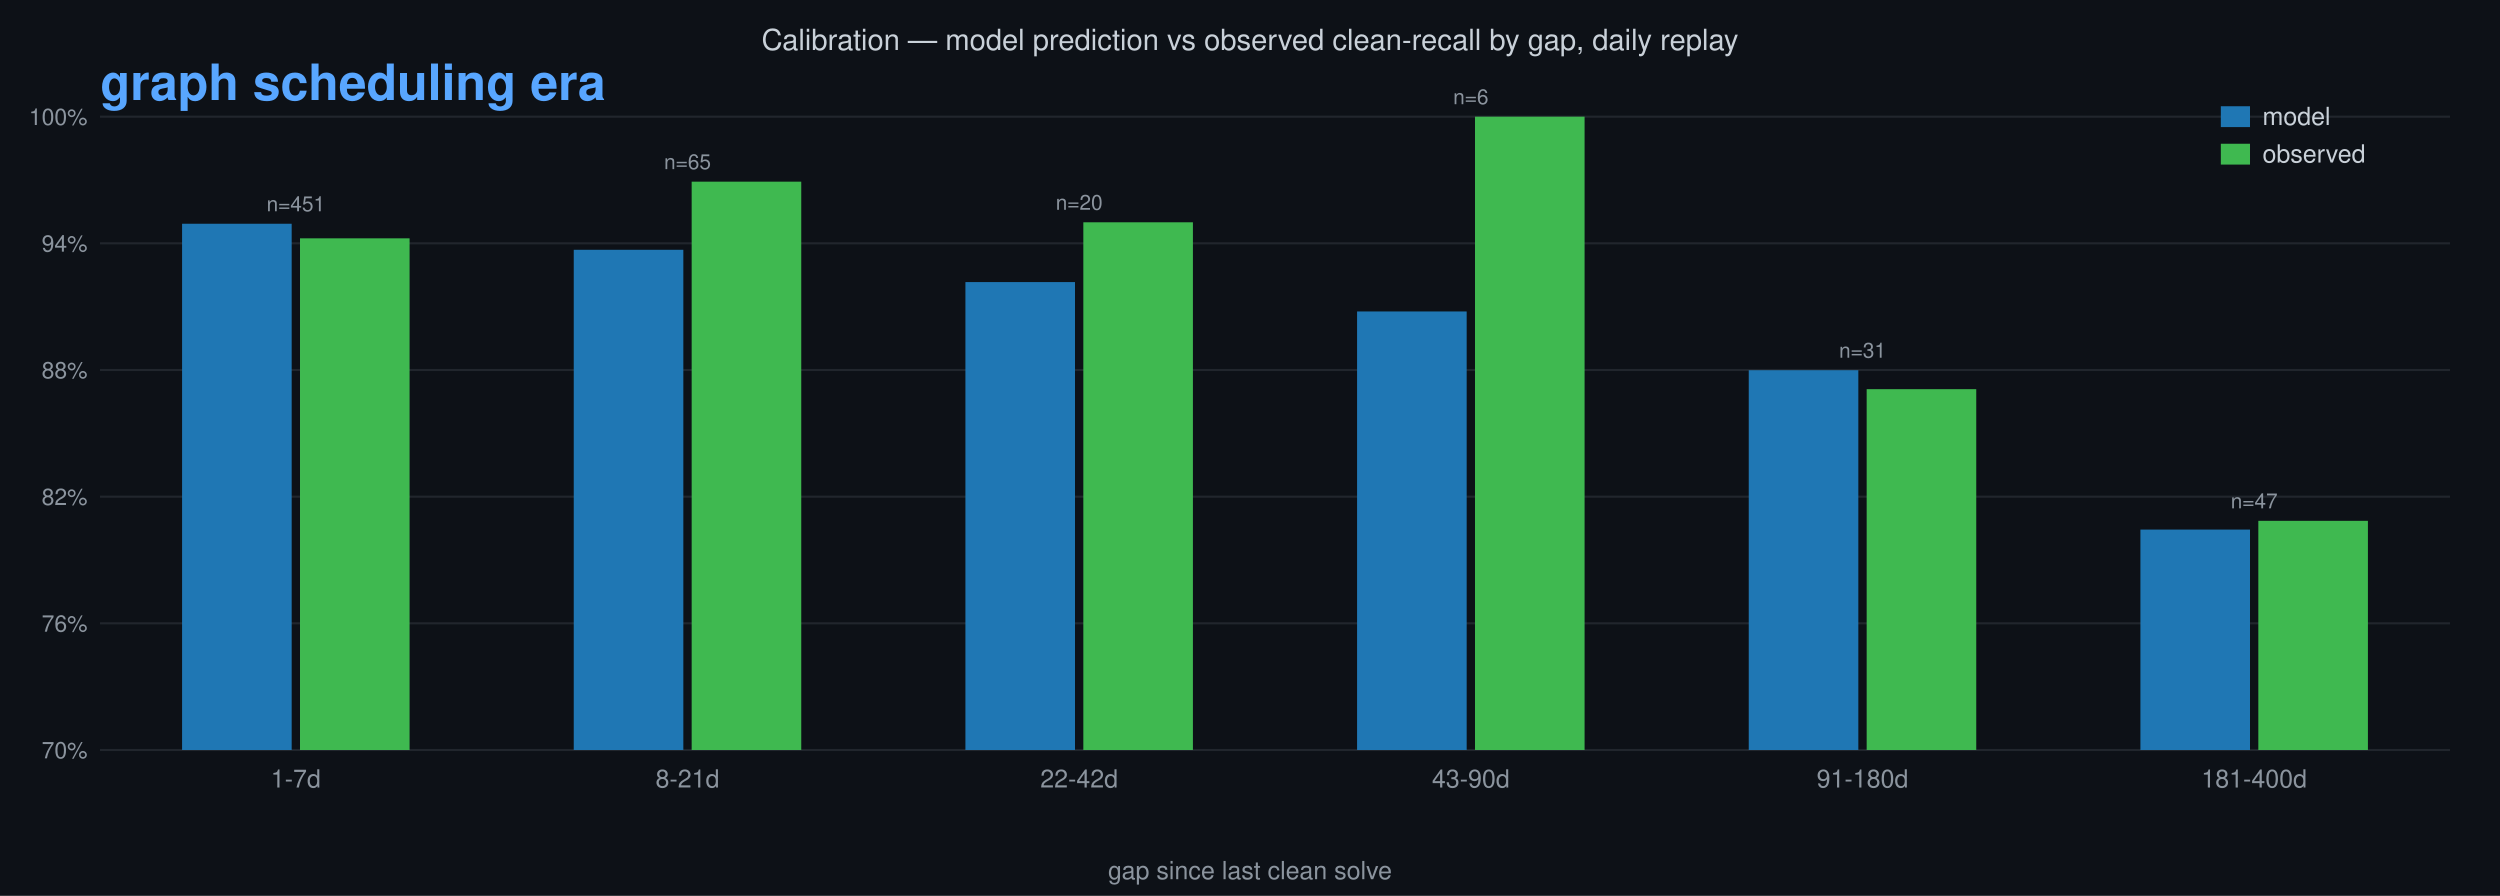
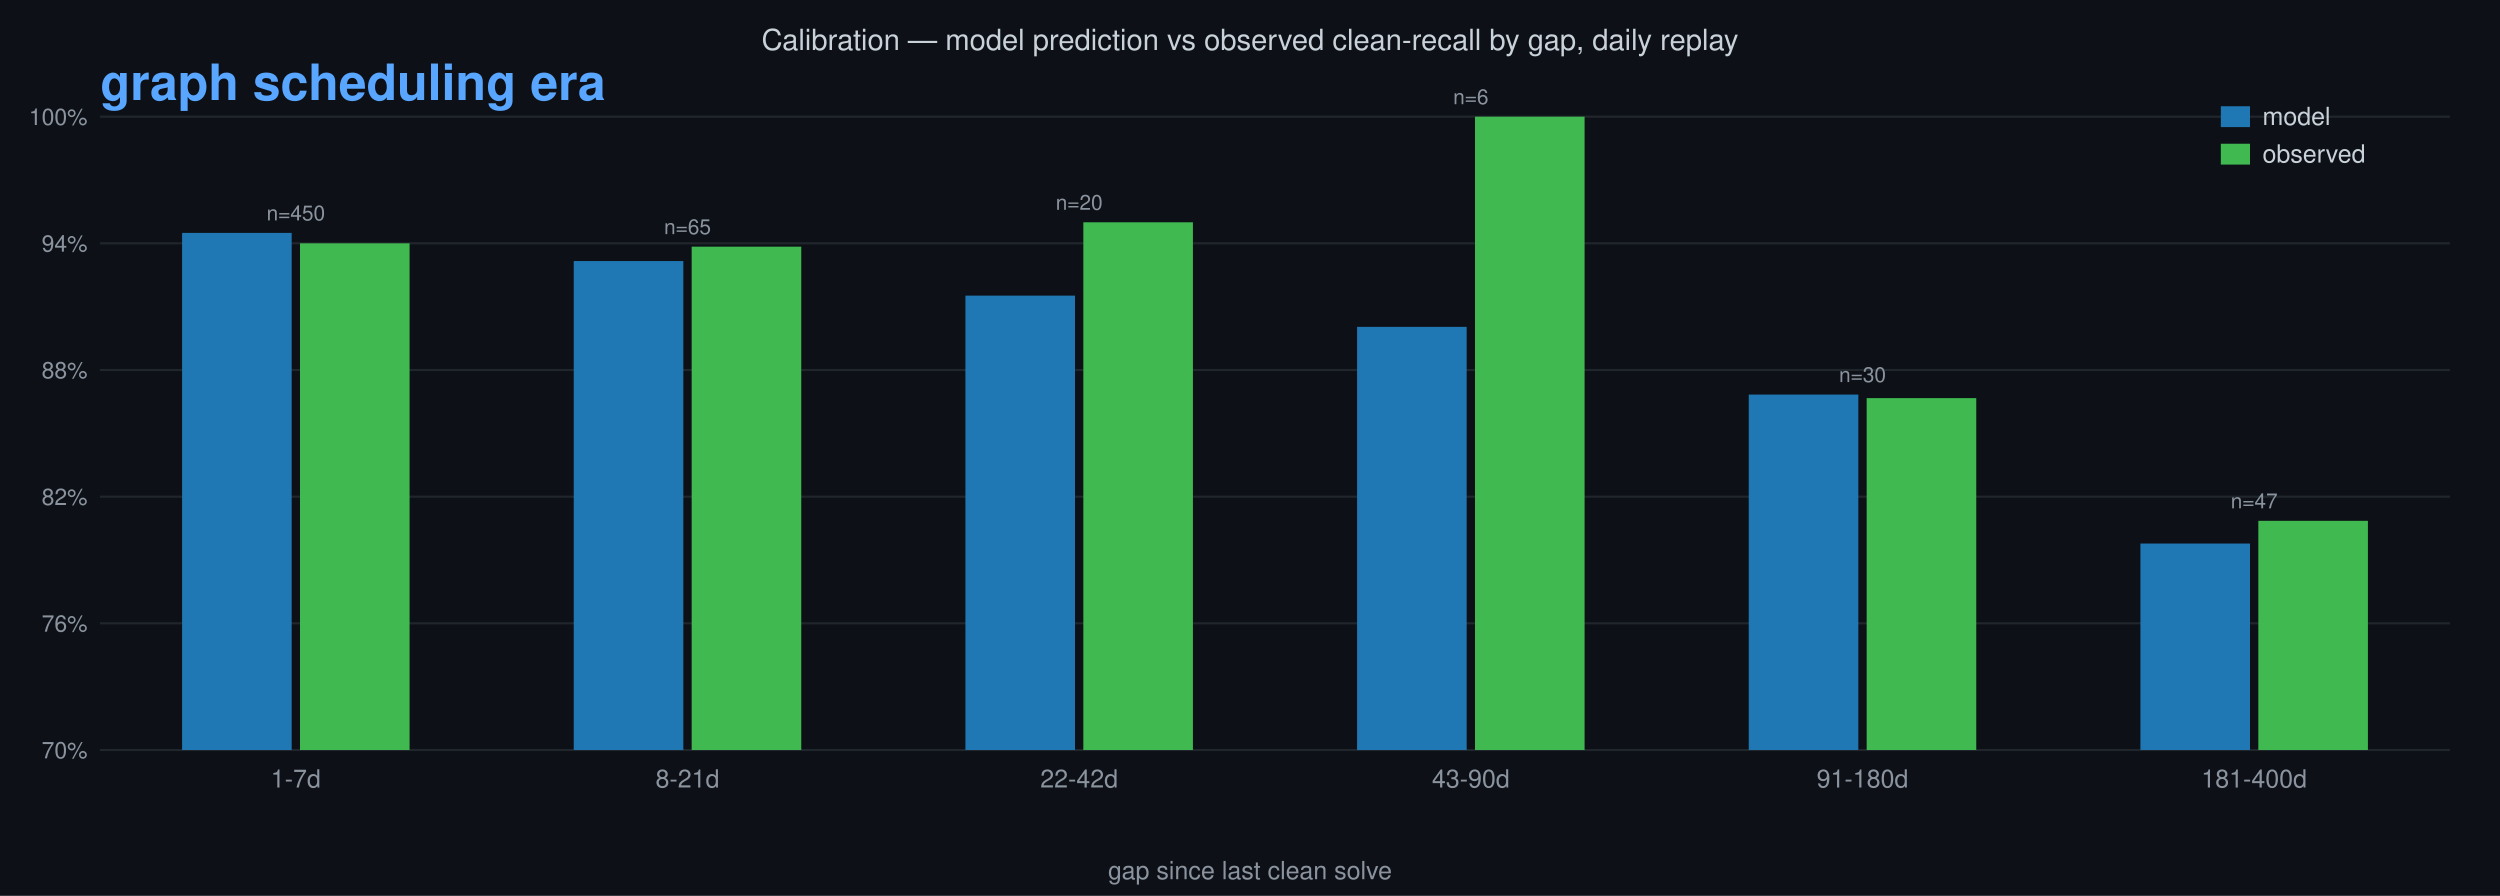
<svg xmlns="http://www.w3.org/2000/svg" viewBox="0 0 1200 430" font-family="Helvetica,sans-serif">
  <rect width="1200" height="430" fill="#0d1117" />
  <text x="600" y="24" text-anchor="middle" font-size="14" fill="#c9d1d9">Calibration — model prediction vs observed clean-recall by gap, daily replay</text>
-   <text x="48" y="48" text-anchor="start" font-size="24" font-weight="bold" fill="#8b949e" opacity="0">pre graph scheduling era<animate attributeName="opacity" calcMode="discrete" values="1;0" keyTimes="0;0.796" dur="10.0s" repeatCount="indefinite" />
+   <text x="48" y="48" text-anchor="start" font-size="24" font-weight="bold" fill="#8b949e" opacity="0">pre graph scheduling era<animate attributeName="opacity" calcMode="discrete" values="1;0" keyTimes="0;0.791" dur="10.0s" repeatCount="indefinite" />
  </text>
-   <text x="48" y="48" text-anchor="start" font-size="24" font-weight="bold" fill="#58a6ff" opacity="1">graph scheduling era<animate attributeName="opacity" calcMode="discrete" values="0;1" keyTimes="0;0.796" dur="10.0s" repeatCount="indefinite" />
+   <text x="48" y="48" text-anchor="start" font-size="24" font-weight="bold" fill="#58a6ff" opacity="1">graph scheduling era<animate attributeName="opacity" calcMode="discrete" values="0;1" keyTimes="0;0.791" dur="10.0s" repeatCount="indefinite" />
  </text>
  <line x1="48" y1="360.0" x2="1176" y2="360.0" stroke="#21262d" stroke-width="1" />
  <text x="42" y="364.0" text-anchor="end" font-size="11" fill="#8b949e">70%</text>
  <line x1="48" y1="299.2" x2="1176" y2="299.2" stroke="#21262d" stroke-width="1" />
  <text x="42" y="303.2" text-anchor="end" font-size="11" fill="#8b949e">76%</text>
  <line x1="48" y1="238.4" x2="1176" y2="238.4" stroke="#21262d" stroke-width="1" />
  <text x="42" y="242.4" text-anchor="end" font-size="11" fill="#8b949e">82%</text>
  <line x1="48" y1="177.6" x2="1176" y2="177.6" stroke="#21262d" stroke-width="1" />
  <text x="42" y="181.6" text-anchor="end" font-size="11" fill="#8b949e">88%</text>
  <line x1="48" y1="116.8" x2="1176" y2="116.8" stroke="#21262d" stroke-width="1" />
  <text x="42" y="120.8" text-anchor="end" font-size="11" fill="#8b949e">94%</text>
  <line x1="48" y1="56.0" x2="1176" y2="56.0" stroke="#21262d" stroke-width="1" />
  <text x="42" y="60.0" text-anchor="end" font-size="11" fill="#8b949e">100%</text>
-   <rect x="87.4" y="107.4" width="52.6" height="252.6" fill="#1f77b4">
-     <animate attributeName="y" calcMode="discrete" values="360.0;106.4;107.2;106.8;107.1;107.3;107.4;107.6;108.3;108.1;108.2;108.3;108.2;108.1;108.0;107.9;107.8;107.7;107.6;107.7;107.6;107.5;107.4;107.3;107.4" keyTimes="0;0.005;0.009;0.023;0.035;0.039;0.048;0.049;0.065;0.072;0.076;0.085;0.121;0.139;0.158;0.19;0.203;0.282;0.445;0.455;0.47;0.528;0.591;0.721;0.917" dur="10.0s" repeatCount="indefinite" />
-     <animate attributeName="height" calcMode="discrete" values="0.0;253.6;252.8;253.2;252.9;252.7;252.6;252.4;251.7;251.9;251.8;251.7;251.8;251.9;252.0;252.1;252.2;252.3;252.4;252.3;252.4;252.5;252.6;252.7;252.6" keyTimes="0;0.005;0.009;0.023;0.035;0.039;0.048;0.049;0.065;0.072;0.076;0.085;0.121;0.139;0.158;0.19;0.203;0.282;0.445;0.455;0.47;0.528;0.591;0.721;0.917" dur="10.0s" repeatCount="indefinite" />
+   <rect x="87.4" y="111.8" width="52.6" height="248.2" fill="#1f77b4">
+     <animate attributeName="y" calcMode="discrete" values="360.0;110.4;111.2;110.8;111.1;111.4;111.5;111.6;112.3;112.1;112.2;112.4;112.3;112.4;112.3;112.2;112.1;112.2;112.1;112.0;112.1;112.0;111.9;112.0;111.9;111.8;111.7;111.8;111.7;111.8" keyTimes="0;0.005;0.009;0.023;0.035;0.039;0.048;0.049;0.065;0.072;0.076;0.085;0.088;0.12;0.151;0.181;0.255;0.275;0.291;0.404;0.412;0.432;0.513;0.522;0.536;0.596;0.717;0.742;0.774;0.915" dur="10.0s" repeatCount="indefinite" />
+     <animate attributeName="height" calcMode="discrete" values="0.0;249.6;248.8;249.2;248.9;248.6;248.5;248.4;247.7;247.9;247.8;247.6;247.7;247.6;247.7;247.8;247.9;247.8;247.9;248.0;247.9;248.0;248.1;248.0;248.1;248.2;248.3;248.2;248.3;248.2" keyTimes="0;0.005;0.009;0.023;0.035;0.039;0.048;0.049;0.065;0.072;0.076;0.085;0.088;0.12;0.151;0.181;0.255;0.275;0.291;0.404;0.412;0.432;0.513;0.522;0.536;0.596;0.717;0.742;0.774;0.915" dur="10.0s" repeatCount="indefinite" />
  </rect>
-   <rect x="144.0" y="114.4" width="52.6" height="245.6" fill="#3fb950">
-     <animate attributeName="y" calcMode="discrete" values="360.0;56.0;69.9;80.1;77.1;76.1;75.1;73.8;72.1;71.0;70.2;69.9;83.2;82.2;81.2;86.0;84.5;83.5;83.0;82.3;81.5;80.0;79.2;87.0;85.7;84.1;83.2;82.7;81.8;81.4;80.5;83.0;82.7;82.2;81.7;84.0;83.6;83.0;82.1;81.9;81.3;83.5;83.0;82.5;82.3;82.2;82.1;82.0;81.9;81.7;81.6;81.5;81.3;81.1;85.8;85.6;85.4;85.2;89.7;91.8;98.2;104.4;106.2;110.4;114.4" keyTimes="0;0.005;0.121;0.139;0.158;0.182;0.19;0.203;0.22;0.268;0.282;0.298;0.312;0.322;0.327;0.346;0.362;0.378;0.385;0.395;0.405;0.415;0.425;0.433;0.445;0.455;0.47;0.484;0.493;0.504;0.515;0.528;0.542;0.549;0.559;0.572;0.591;0.599;0.616;0.626;0.635;0.641;0.654;0.661;0.669;0.72;0.721;0.723;0.747;0.779;0.813;0.818;0.831;0.838;0.845;0.853;0.862;0.866;0.881;0.888;0.894;0.901;0.907;0.911;0.917" dur="10.0s" repeatCount="indefinite" />
-     <animate attributeName="height" calcMode="discrete" values="0.0;304.0;290.1;279.9;282.9;283.9;284.9;286.2;287.9;289.0;289.8;290.1;276.8;277.8;278.8;274.0;275.5;276.5;277.0;277.7;278.5;280.0;280.8;273.0;274.3;275.9;276.8;277.3;278.2;278.6;279.5;277.0;277.3;277.8;278.3;276.0;276.4;277.0;277.9;278.1;278.7;276.5;277.0;277.5;277.7;277.8;277.9;278.0;278.1;278.3;278.4;278.5;278.7;278.9;274.2;274.4;274.6;274.8;270.3;268.2;261.8;255.6;253.8;249.6;245.6" keyTimes="0;0.005;0.121;0.139;0.158;0.182;0.19;0.203;0.22;0.268;0.282;0.298;0.312;0.322;0.327;0.346;0.362;0.378;0.385;0.395;0.405;0.415;0.425;0.433;0.445;0.455;0.47;0.484;0.493;0.504;0.515;0.528;0.542;0.549;0.559;0.572;0.591;0.599;0.616;0.626;0.635;0.641;0.654;0.661;0.669;0.72;0.721;0.723;0.747;0.779;0.813;0.818;0.831;0.838;0.845;0.853;0.862;0.866;0.881;0.888;0.894;0.901;0.907;0.911;0.917" dur="10.0s" repeatCount="indefinite" />
+   <rect x="144.0" y="116.8" width="52.6" height="243.2" fill="#3fb950">
+     <animate attributeName="y" calcMode="discrete" values="360.0;56.0;69.7;67.8;67.0;66.4;66.0;65.0;64.1;63.7;63.2;76.4;75.9;81.3;80.0;78.8;78.1;77.6;77.0;76.0;75.2;83.4;82.2;81.1;80.4;79.5;78.7;78.4;77.9;80.5;80.1;79.7;79.3;82.1;81.3;80.7;79.9;79.7;79.2;81.5;80.9;80.5;80.3;80.1;80.0;79.9;79.7;79.6;79.5;79.4;79.3;79.2;84.1;83.7;83.5;83.3;87.8;90.0;96.5;102.9;104.6;104.5;112.9;116.8" keyTimes="0;0.005;0.12;0.151;0.166;0.181;0.198;0.212;0.255;0.275;0.291;0.318;0.327;0.341;0.358;0.37;0.384;0.394;0.404;0.412;0.422;0.432;0.443;0.454;0.465;0.477;0.49;0.501;0.513;0.522;0.536;0.545;0.555;0.567;0.577;0.596;0.612;0.622;0.631;0.637;0.648;0.657;0.665;0.713;0.718;0.737;0.774;0.801;0.806;0.814;0.822;0.83;0.837;0.847;0.855;0.861;0.87;0.879;0.886;0.894;0.9;0.903;0.906;0.915" dur="10.0s" repeatCount="indefinite" />
+     <animate attributeName="height" calcMode="discrete" values="0.0;304.0;290.3;292.2;293.0;293.6;294.0;295.0;295.9;296.3;296.8;283.6;284.1;278.7;280.0;281.2;281.9;282.4;283.0;284.0;284.8;276.6;277.8;278.9;279.6;280.5;281.3;281.6;282.1;279.5;279.9;280.3;280.7;277.9;278.7;279.3;280.1;280.3;280.8;278.5;279.1;279.5;279.7;279.9;280.0;280.1;280.3;280.4;280.5;280.6;280.7;280.8;275.9;276.3;276.5;276.7;272.2;270.0;263.5;257.1;255.4;255.5;247.1;243.2" keyTimes="0;0.005;0.12;0.151;0.166;0.181;0.198;0.212;0.255;0.275;0.291;0.318;0.327;0.341;0.358;0.37;0.384;0.394;0.404;0.412;0.422;0.432;0.443;0.454;0.465;0.477;0.49;0.501;0.513;0.522;0.536;0.545;0.555;0.567;0.577;0.596;0.612;0.622;0.631;0.637;0.648;0.657;0.665;0.713;0.718;0.737;0.774;0.801;0.806;0.814;0.822;0.83;0.837;0.847;0.855;0.861;0.87;0.879;0.886;0.894;0.9;0.903;0.906;0.915" dur="10.0s" repeatCount="indefinite" />
  </rect>
  <text x="142.0" y="378" text-anchor="middle" font-size="12" fill="#8b949e">1-7d</text>
-   <text x="142.0" y="101.4" text-anchor="middle" font-size="10" fill="#8b949e" opacity="1">n=451<animate attributeName="opacity" calcMode="discrete" values="0;1" keyTimes="0;0.917" dur="10.0s" repeatCount="indefinite" />
+   <text x="142.0" y="105.8" text-anchor="middle" font-size="10" fill="#8b949e" opacity="1">n=450<animate attributeName="opacity" calcMode="discrete" values="0;1" keyTimes="0;0.915" dur="10.0s" repeatCount="indefinite" />
  </text>
-   <rect x="275.4" y="119.9" width="52.6" height="240.1" fill="#1f77b4">
-     <animate attributeName="y" calcMode="discrete" values="360.0;116.9;119.0;118.0;119.3;120.0;121.6;121.1;121.5;122.7;123.3;124.2;122.8;123.1;123.4;122.9;122.4;121.8;121.6;121.4;121.7;122.0;121.8;121.7;121.8;121.7;121.6;121.4;120.9;120.7;120.6;120.2;120.0;119.8;119.9" keyTimes="0;0.059;0.072;0.076;0.089;0.109;0.121;0.139;0.182;0.19;0.203;0.268;0.282;0.312;0.327;0.346;0.362;0.385;0.395;0.405;0.425;0.433;0.445;0.455;0.47;0.528;0.549;0.559;0.599;0.641;0.661;0.674;0.866;0.911;0.917" dur="10.0s" repeatCount="indefinite" />
-     <animate attributeName="height" calcMode="discrete" values="0.0;243.1;241.0;242.0;240.7;240.0;238.4;238.9;238.5;237.3;236.7;235.8;237.2;236.9;236.6;237.1;237.6;238.2;238.4;238.6;238.3;238.0;238.2;238.3;238.2;238.3;238.4;238.6;239.1;239.3;239.4;239.8;240.0;240.2;240.1" keyTimes="0;0.059;0.072;0.076;0.089;0.109;0.121;0.139;0.182;0.19;0.203;0.268;0.282;0.312;0.327;0.346;0.362;0.385;0.395;0.405;0.425;0.433;0.445;0.455;0.47;0.528;0.549;0.559;0.599;0.641;0.661;0.674;0.866;0.911;0.917" dur="10.0s" repeatCount="indefinite" />
+   <rect x="275.4" y="125.3" width="52.6" height="234.7" fill="#1f77b4">
+     <animate attributeName="y" calcMode="discrete" values="360.0;120.8;122.9;121.9;123.1;123.9;125.1;124.8;126.4;127.1;127.8;128.0;127.6;128.0;128.7;128.3;127.9;127.8;127.5;127.3;126.8;127.4;127.6;127.3;127.2;127.0;126.9;126.4;126.2;126.1;125.7;125.4;125.3" keyTimes="0;0.059;0.072;0.076;0.088;0.109;0.12;0.151;0.181;0.212;0.255;0.275;0.291;0.327;0.341;0.358;0.37;0.384;0.394;0.404;0.412;0.422;0.432;0.443;0.454;0.522;0.545;0.596;0.637;0.657;0.67;0.87;0.886" dur="10.0s" repeatCount="indefinite" />
+     <animate attributeName="height" calcMode="discrete" values="0.0;239.2;237.1;238.1;236.9;236.1;234.9;235.2;233.6;232.9;232.2;232.0;232.4;232.0;231.3;231.7;232.1;232.2;232.5;232.7;233.2;232.6;232.4;232.7;232.8;233.0;233.1;233.6;233.8;233.9;234.3;234.6;234.7" keyTimes="0;0.059;0.072;0.076;0.088;0.109;0.12;0.151;0.181;0.212;0.255;0.275;0.291;0.327;0.341;0.358;0.37;0.384;0.394;0.404;0.412;0.422;0.432;0.443;0.454;0.522;0.545;0.596;0.637;0.657;0.67;0.87;0.886" dur="10.0s" repeatCount="indefinite" />
  </rect>
-   <rect x="332.0" y="87.2" width="52.6" height="272.8" fill="#3fb950">
-     <animate attributeName="y" calcMode="discrete" values="360.0;56.0;102.1;98.2;92.2;89.8;88.7;87.7;85.0;81.3;80.7;79.6;100.1;98.2;97.4;96.5;95.7;95.0;92.2;90.9;90.4;89.2;88.7;87.7;87.2" keyTimes="0;0.059;0.327;0.346;0.362;0.385;0.395;0.405;0.415;0.425;0.433;0.445;0.455;0.47;0.484;0.528;0.549;0.559;0.599;0.641;0.661;0.674;0.866;0.911;0.917" dur="10.0s" repeatCount="indefinite" />
-     <animate attributeName="height" calcMode="discrete" values="0.0;304.0;257.9;261.8;267.8;270.2;271.3;272.3;275.0;278.7;279.3;280.4;259.9;261.8;262.6;263.5;264.3;265.0;267.8;269.1;269.6;270.8;271.3;272.3;272.8" keyTimes="0;0.059;0.327;0.346;0.362;0.385;0.395;0.405;0.415;0.425;0.433;0.445;0.455;0.47;0.484;0.528;0.549;0.559;0.599;0.641;0.661;0.674;0.866;0.911;0.917" dur="10.0s" repeatCount="indefinite" />
+   <rect x="332.0" y="118.4" width="52.6" height="241.6" fill="#3fb950">
+     <animate attributeName="y" calcMode="discrete" values="360.0;56.0;106.7;100.1;95.0;93.5;92.2;90.9;89.8;87.7;82.7;82.0;80.7;103.1;122.1;120.7;119.3;118.0;113.4;111.3;110.3;108.4;107.5;106.7;104.3;118.4" keyTimes="0;0.059;0.327;0.341;0.358;0.37;0.384;0.394;0.404;0.412;0.422;0.432;0.443;0.454;0.465;0.477;0.522;0.545;0.596;0.637;0.657;0.67;0.87;0.886;0.906;0.915" dur="10.0s" repeatCount="indefinite" />
+     <animate attributeName="height" calcMode="discrete" values="0.0;304.0;253.3;259.9;265.0;266.5;267.8;269.1;270.2;272.3;277.3;278.0;279.3;256.9;237.9;239.3;240.7;242.0;246.6;248.7;249.7;251.6;252.5;253.3;255.7;241.6" keyTimes="0;0.059;0.327;0.341;0.358;0.37;0.384;0.394;0.404;0.412;0.422;0.432;0.443;0.454;0.465;0.477;0.522;0.545;0.596;0.637;0.657;0.67;0.87;0.886;0.906;0.915" dur="10.0s" repeatCount="indefinite" />
  </rect>
  <text x="330.0" y="378" text-anchor="middle" font-size="12" fill="#8b949e">8-21d</text>
-   <text x="330.0" y="81.2" text-anchor="middle" font-size="10" fill="#8b949e" opacity="1">n=65<animate attributeName="opacity" calcMode="discrete" values="0;1" keyTimes="0;0.917" dur="10.0s" repeatCount="indefinite" />
+   <text x="330.0" y="112.4" text-anchor="middle" font-size="10" fill="#8b949e" opacity="1">n=65<animate attributeName="opacity" calcMode="discrete" values="0;1" keyTimes="0;0.915" dur="10.0s" repeatCount="indefinite" />
  </text>
-   <rect x="463.4" y="135.4" width="52.6" height="224.6" fill="#1f77b4">
-     <animate attributeName="y" calcMode="discrete" values="360.0;140.8;137.9;140.0;143.8;145.1;141.5;139.4;136.0;131.8;131.6;134.3;135.4" keyTimes="0;0.346;0.385;0.515;0.572;0.591;0.677;0.738;0.742;0.796;0.811;0.845;0.853" dur="10.0s" repeatCount="indefinite" />
-     <animate attributeName="height" calcMode="discrete" values="0.0;219.2;222.1;220.0;216.2;214.9;218.5;220.6;224.0;228.2;228.4;225.7;224.6" keyTimes="0;0.346;0.385;0.515;0.572;0.591;0.677;0.738;0.742;0.796;0.811;0.845;0.853" dur="10.0s" repeatCount="indefinite" />
+   <rect x="463.4" y="141.9" width="52.6" height="218.1" fill="#1f77b4">
+     <animate attributeName="y" calcMode="discrete" values="360.0;144.1;141.4;143.0;148.5;148.7;145.4;143.7;140.7;137.2;137.6;141.9" keyTimes="0;0.341;0.384;0.513;0.567;0.577;0.673;0.733;0.737;0.791;0.806;0.847" dur="10.0s" repeatCount="indefinite" />
+     <animate attributeName="height" calcMode="discrete" values="0.0;215.9;218.6;217.0;211.5;211.3;214.6;216.3;219.3;222.8;222.4;218.1" keyTimes="0;0.341;0.384;0.513;0.567;0.577;0.673;0.733;0.737;0.791;0.806;0.847" dur="10.0s" repeatCount="indefinite" />
  </rect>
  <rect x="520.0" y="106.7" width="52.6" height="253.3" fill="#3fb950">
-     <animate attributeName="y" calcMode="discrete" values="360.0;56.0;224.9;200.8;182.7;168.6;140.4;119.3;115.6;112.3;106.7" keyTimes="0;0.346;0.572;0.591;0.677;0.738;0.742;0.796;0.811;0.845;0.853" dur="10.0s" repeatCount="indefinite" />
-     <animate attributeName="height" calcMode="discrete" values="0.0;304.0;135.1;159.2;177.3;191.4;219.6;240.7;244.4;247.7;253.3" keyTimes="0;0.346;0.572;0.591;0.677;0.738;0.742;0.796;0.811;0.845;0.853" dur="10.0s" repeatCount="indefinite" />
+     <animate attributeName="y" calcMode="discrete" values="360.0;56.0;258.7;200.8;182.7;168.6;140.4;119.3;115.6;106.7" keyTimes="0;0.341;0.567;0.577;0.673;0.733;0.737;0.791;0.806;0.847" dur="10.0s" repeatCount="indefinite" />
+     <animate attributeName="height" calcMode="discrete" values="0.0;304.0;101.3;159.2;177.3;191.4;219.6;240.7;244.4;253.3" keyTimes="0;0.341;0.567;0.577;0.673;0.733;0.737;0.791;0.806;0.847" dur="10.0s" repeatCount="indefinite" />
  </rect>
  <text x="518.0" y="378" text-anchor="middle" font-size="12" fill="#8b949e">22-42d</text>
-   <text x="518.0" y="100.7" text-anchor="middle" font-size="10" fill="#8b949e" opacity="1">n=20<animate attributeName="opacity" calcMode="discrete" values="0;1" keyTimes="0;0.917" dur="10.0s" repeatCount="indefinite" />
+   <text x="518.0" y="100.7" text-anchor="middle" font-size="10" fill="#8b949e" opacity="1">n=20<animate attributeName="opacity" calcMode="discrete" values="0;1" keyTimes="0;0.915" dur="10.0s" repeatCount="indefinite" />
  </text>
-   <rect x="651.4" y="149.5" width="52.6" height="210.5" fill="#1f77b4">
-     <animate attributeName="y" calcMode="discrete" values="360.0;158.7;157.6;159.1;149.5" keyTimes="0;0.572;0.591;0.661;0.77" dur="10.0s" repeatCount="indefinite" />
-     <animate attributeName="height" calcMode="discrete" values="0.0;201.3;202.4;200.9;210.5" keyTimes="0;0.572;0.591;0.661;0.77" dur="10.0s" repeatCount="indefinite" />
+   <rect x="651.4" y="156.9" width="52.6" height="203.1" fill="#1f77b4">
+     <animate attributeName="y" calcMode="discrete" values="360.0;161.5;160.7;164.0;156.9" keyTimes="0;0.567;0.577;0.657;0.765" dur="10.0s" repeatCount="indefinite" />
+     <animate attributeName="height" calcMode="discrete" values="0.0;198.5;199.3;196.0;203.1" keyTimes="0;0.567;0.577;0.657;0.765" dur="10.0s" repeatCount="indefinite" />
  </rect>
  <rect x="708.0" y="56.0" width="52.6" height="304.0" fill="#3fb950">
-     <animate attributeName="y" calcMode="discrete" values="360.0;56.0" keyTimes="0;0.572" dur="10.0s" repeatCount="indefinite" />
-     <animate attributeName="height" calcMode="discrete" values="0.0;304.0" keyTimes="0;0.572" dur="10.0s" repeatCount="indefinite" />
+     <animate attributeName="y" calcMode="discrete" values="360.0;56.0" keyTimes="0;0.567" dur="10.0s" repeatCount="indefinite" />
+     <animate attributeName="height" calcMode="discrete" values="0.0;304.0" keyTimes="0;0.567" dur="10.0s" repeatCount="indefinite" />
  </rect>
  <text x="706.0" y="378" text-anchor="middle" font-size="12" fill="#8b949e">43-90d</text>
-   <text x="706.0" y="50.0" text-anchor="middle" font-size="10" fill="#8b949e" opacity="1">n=6<animate attributeName="opacity" calcMode="discrete" values="0;1" keyTimes="0;0.917" dur="10.0s" repeatCount="indefinite" />
+   <text x="706.0" y="50.0" text-anchor="middle" font-size="10" fill="#8b949e" opacity="1">n=6<animate attributeName="opacity" calcMode="discrete" values="0;1" keyTimes="0;0.915" dur="10.0s" repeatCount="indefinite" />
  </text>
-   <rect x="839.4" y="177.7" width="52.6" height="182.3" fill="#1f77b4">
-     <animate attributeName="y" calcMode="discrete" values="360.0;152.3;167.1;169.2;174.3;180.3;181.4;184.9;180.4;177.0;176.5;175.5;173.1;173.7;173.9;174.4;175.1;177.9;179.0;177.7" keyTimes="0;0.71;0.714;0.72;0.721;0.723;0.728;0.736;0.739;0.77;0.779;0.796;0.813;0.818;0.831;0.845;0.862;0.866;0.881;0.907" dur="10.0s" repeatCount="indefinite" />
-     <animate attributeName="height" calcMode="discrete" values="0.0;207.7;192.9;190.8;185.7;179.7;178.6;175.1;179.6;183.0;183.5;184.5;186.9;186.3;186.1;185.6;184.9;182.1;181.0;182.3" keyTimes="0;0.71;0.714;0.72;0.721;0.723;0.728;0.736;0.739;0.77;0.779;0.796;0.813;0.818;0.831;0.845;0.862;0.866;0.881;0.907" dur="10.0s" repeatCount="indefinite" />
+   <rect x="839.4" y="189.4" width="52.6" height="170.6" fill="#1f77b4">
+     <animate attributeName="y" calcMode="discrete" values="360.0;192.0;185.7;189.5;193.3;193.8;198.3;193.9;189.8;189.4;188.9;186.4;186.7;187.0;187.2;187.7;190.6;189.4" keyTimes="0;0.706;0.713;0.717;0.718;0.723;0.731;0.735;0.765;0.774;0.791;0.806;0.822;0.83;0.837;0.855;0.87;0.903" dur="10.0s" repeatCount="indefinite" />
+     <animate attributeName="height" calcMode="discrete" values="0.0;168.0;174.3;170.5;166.7;166.2;161.7;166.1;170.2;170.6;171.1;173.6;173.3;173.0;172.8;172.3;169.4;170.6" keyTimes="0;0.706;0.713;0.717;0.718;0.723;0.731;0.735;0.765;0.774;0.791;0.806;0.822;0.83;0.837;0.855;0.87;0.903" dur="10.0s" repeatCount="indefinite" />
  </rect>
-   <rect x="896.0" y="186.8" width="52.6" height="173.2" fill="#3fb950">
-     <animate attributeName="y" calcMode="discrete" values="360.0;56.0;128.4;119.3;162.7;157.3;152.5;148.1;144.1;140.4;172.9;168.6;160.8;191.1;186.8" keyTimes="0;0.71;0.736;0.739;0.77;0.779;0.796;0.813;0.818;0.831;0.845;0.862;0.866;0.881;0.907" dur="10.0s" repeatCount="indefinite" />
-     <animate attributeName="height" calcMode="discrete" values="0.0;304.0;231.6;240.7;197.3;202.7;207.5;211.9;215.9;219.6;187.1;191.4;199.2;168.9;173.2" keyTimes="0;0.71;0.736;0.739;0.77;0.779;0.796;0.813;0.818;0.831;0.845;0.862;0.866;0.881;0.907" dur="10.0s" repeatCount="indefinite" />
+   <rect x="896.0" y="191.1" width="52.6" height="168.9" fill="#3fb950">
+     <animate attributeName="y" calcMode="discrete" values="360.0;56.0;133.9;123.6;168.6;162.7;157.3;152.5;148.1;144.1;177.6;172.9;195.8;191.1" keyTimes="0;0.706;0.731;0.735;0.765;0.774;0.791;0.806;0.822;0.83;0.837;0.855;0.87;0.903" dur="10.0s" repeatCount="indefinite" />
+     <animate attributeName="height" calcMode="discrete" values="0.0;304.0;226.1;236.4;191.4;197.3;202.7;207.5;211.9;215.9;182.4;187.1;164.2;168.9" keyTimes="0;0.706;0.731;0.735;0.765;0.774;0.791;0.806;0.822;0.83;0.837;0.855;0.87;0.903" dur="10.0s" repeatCount="indefinite" />
  </rect>
  <text x="894.0" y="378" text-anchor="middle" font-size="12" fill="#8b949e">91-180d</text>
-   <text x="894.0" y="171.7" text-anchor="middle" font-size="10" fill="#8b949e" opacity="1">n=31<animate attributeName="opacity" calcMode="discrete" values="0;1" keyTimes="0;0.917" dur="10.0s" repeatCount="indefinite" />
+   <text x="894.0" y="183.4" text-anchor="middle" font-size="10" fill="#8b949e" opacity="1">n=30<animate attributeName="opacity" calcMode="discrete" values="0;1" keyTimes="0;0.915" dur="10.0s" repeatCount="indefinite" />
  </text>
-   <rect x="1027.4" y="254.2" width="52.6" height="105.8" fill="#1f77b4">
-     <animate attributeName="y" calcMode="discrete" values="360.0;240.7;244.5;237.7;251.6;241.5;243.8;247.6;251.8;252.6;254.4;255.1;255.5;254.8;254.2" keyTimes="0;0.738;0.739;0.77;0.779;0.796;0.811;0.813;0.818;0.831;0.838;0.845;0.853;0.862;0.866" dur="10.0s" repeatCount="indefinite" />
-     <animate attributeName="height" calcMode="discrete" values="0.0;119.3;115.5;122.3;108.4;118.5;116.2;112.4;108.2;107.4;105.6;104.9;104.5;105.2;105.8" keyTimes="0;0.738;0.739;0.77;0.779;0.796;0.811;0.813;0.818;0.831;0.838;0.845;0.853;0.862;0.866" dur="10.0s" repeatCount="indefinite" />
+   <rect x="1027.4" y="260.9" width="52.6" height="99.1" fill="#1f77b4">
+     <animate attributeName="y" calcMode="discrete" values="360.0;241.3;245.0;239.9;255.7;253.4;248.8;254.6;258.2;259.4;258.7;260.6;260.9" keyTimes="0;0.733;0.735;0.765;0.774;0.791;0.801;0.806;0.814;0.83;0.837;0.847;0.861" dur="10.0s" repeatCount="indefinite" />
+     <animate attributeName="height" calcMode="discrete" values="0.0;118.7;115.0;120.1;104.3;106.6;111.2;105.4;101.8;100.6;101.3;99.4;99.1" keyTimes="0;0.733;0.735;0.765;0.774;0.791;0.801;0.806;0.814;0.83;0.837;0.847;0.861" dur="10.0s" repeatCount="indefinite" />
  </rect>
  <rect x="1084.0" y="250.0" width="52.6" height="110.0" fill="#3fb950">
-     <animate attributeName="y" calcMode="discrete" values="360.0;56.0;258.7;234.8;224.9;258.7;211.9;195.8;214.3;229.7;253.7;263.3;250.0" keyTimes="0;0.738;0.779;0.796;0.811;0.813;0.818;0.831;0.838;0.845;0.853;0.862;0.866" dur="10.0s" repeatCount="indefinite" />
-     <animate attributeName="height" calcMode="discrete" values="0.0;304.0;101.3;125.2;135.1;101.3;148.1;164.2;145.7;130.3;106.3;96.7;110.0" keyTimes="0;0.738;0.779;0.796;0.811;0.813;0.818;0.831;0.838;0.845;0.853;0.862;0.866" dur="10.0s" repeatCount="indefinite" />
+     <animate attributeName="y" calcMode="discrete" values="360.0;56.0;258.7;289.8;234.8;258.7;224.9;200.8;219.4;234.8;253.7;263.3;250.0" keyTimes="0;0.733;0.774;0.791;0.801;0.806;0.814;0.822;0.83;0.837;0.847;0.855;0.861" dur="10.0s" repeatCount="indefinite" />
+     <animate attributeName="height" calcMode="discrete" values="0.0;304.0;101.3;70.2;125.2;101.3;135.1;159.2;140.6;125.2;106.3;96.7;110.0" keyTimes="0;0.733;0.774;0.791;0.801;0.806;0.814;0.822;0.83;0.837;0.847;0.855;0.861" dur="10.0s" repeatCount="indefinite" />
  </rect>
  <text x="1082.0" y="378" text-anchor="middle" font-size="12" fill="#8b949e">181-400d</text>
-   <text x="1082.0" y="244.0" text-anchor="middle" font-size="10" fill="#8b949e" opacity="1">n=47<animate attributeName="opacity" calcMode="discrete" values="0;1" keyTimes="0;0.917" dur="10.0s" repeatCount="indefinite" />
+   <text x="1082.0" y="244.0" text-anchor="middle" font-size="10" fill="#8b949e" opacity="1">n=47<animate attributeName="opacity" calcMode="discrete" values="0;1" keyTimes="0;0.915" dur="10.0s" repeatCount="indefinite" />
  </text>
  <rect x="1066" y="51" width="14" height="10" fill="#1f77b4" />
  <text x="1086" y="60" font-size="12" fill="#c9d1d9">model</text>
  <rect x="1066" y="69" width="14" height="10" fill="#3fb950" />
  <text x="1086" y="78" font-size="12" fill="#c9d1d9">observed</text>
  <text x="600" y="422" text-anchor="middle" font-size="12" fill="#8b949e">gap since last clean solve</text>
-   <text x="1176" y="24" fill="#c9d1d9" font-size="14" text-anchor="end" opacity="0">sep '25<animate attributeName="opacity" calcMode="discrete" values="1;0" keyTimes="0;0.121" dur="10.0s" repeatCount="indefinite" />
+   <text x="1176" y="24" fill="#c9d1d9" font-size="14" text-anchor="end" opacity="0">sep '25<animate attributeName="opacity" calcMode="discrete" values="1;0" keyTimes="0;0.12" dur="10.0s" repeatCount="indefinite" />
  </text>
-   <text x="1176" y="24" fill="#c9d1d9" font-size="14" text-anchor="end" opacity="0">oct '25<animate attributeName="opacity" calcMode="discrete" values="0;1;0" keyTimes="0;0.121;0.542" dur="10.0s" repeatCount="indefinite" />
+   <text x="1176" y="24" fill="#c9d1d9" font-size="14" text-anchor="end" opacity="0">oct '25<animate attributeName="opacity" calcMode="discrete" values="0;1;0" keyTimes="0;0.12;0.536" dur="10.0s" repeatCount="indefinite" />
  </text>
-   <text x="1176" y="24" fill="#c9d1d9" font-size="14" text-anchor="end" opacity="0">nov '25<animate attributeName="opacity" calcMode="discrete" values="0;1;0" keyTimes="0;0.542;0.676" dur="10.0s" repeatCount="indefinite" />
+   <text x="1176" y="24" fill="#c9d1d9" font-size="14" text-anchor="end" opacity="0">nov '25<animate attributeName="opacity" calcMode="discrete" values="0;1;0" keyTimes="0;0.536;0.672" dur="10.0s" repeatCount="indefinite" />
  </text>
-   <text x="1176" y="24" fill="#c9d1d9" font-size="14" text-anchor="end" opacity="0">dec '25<animate attributeName="opacity" calcMode="discrete" values="0;1;0" keyTimes="0;0.676;0.687" dur="10.0s" repeatCount="indefinite" />
+   <text x="1176" y="24" fill="#c9d1d9" font-size="14" text-anchor="end" opacity="0">dec '25<animate attributeName="opacity" calcMode="discrete" values="0;1;0" keyTimes="0;0.672;0.683" dur="10.0s" repeatCount="indefinite" />
  </text>
-   <text x="1176" y="24" fill="#c9d1d9" font-size="14" text-anchor="end" opacity="0">jan '26<animate attributeName="opacity" calcMode="discrete" values="0;1;0" keyTimes="0;0.687;0.696" dur="10.0s" repeatCount="indefinite" />
+   <text x="1176" y="24" fill="#c9d1d9" font-size="14" text-anchor="end" opacity="0">jan '26<animate attributeName="opacity" calcMode="discrete" values="0;1;0" keyTimes="0;0.683;0.692" dur="10.0s" repeatCount="indefinite" />
  </text>
-   <text x="1176" y="24" fill="#c9d1d9" font-size="14" text-anchor="end" opacity="0">feb '26<animate attributeName="opacity" calcMode="discrete" values="0;1;0" keyTimes="0;0.696;0.705" dur="10.0s" repeatCount="indefinite" />
+   <text x="1176" y="24" fill="#c9d1d9" font-size="14" text-anchor="end" opacity="0">feb '26<animate attributeName="opacity" calcMode="discrete" values="0;1;0" keyTimes="0;0.692;0.7" dur="10.0s" repeatCount="indefinite" />
  </text>
-   <text x="1176" y="24" fill="#c9d1d9" font-size="14" text-anchor="end" opacity="0">mar '26<animate attributeName="opacity" calcMode="discrete" values="0;1;0" keyTimes="0;0.705;0.731" dur="10.0s" repeatCount="indefinite" />
+   <text x="1176" y="24" fill="#c9d1d9" font-size="14" text-anchor="end" opacity="0">mar '26<animate attributeName="opacity" calcMode="discrete" values="0;1;0" keyTimes="0;0.7;0.726" dur="10.0s" repeatCount="indefinite" />
  </text>
-   <text x="1176" y="24" fill="#c9d1d9" font-size="14" text-anchor="end" opacity="0">apr '26<animate attributeName="opacity" calcMode="discrete" values="0;1;0" keyTimes="0;0.731;0.751" dur="10.0s" repeatCount="indefinite" />
+   <text x="1176" y="24" fill="#c9d1d9" font-size="14" text-anchor="end" opacity="0">apr '26<animate attributeName="opacity" calcMode="discrete" values="0;1;0" keyTimes="0;0.726;0.746" dur="10.0s" repeatCount="indefinite" />
  </text>
-   <text x="1176" y="24" fill="#c9d1d9" font-size="14" text-anchor="end" opacity="0">may '26<animate attributeName="opacity" calcMode="discrete" values="0;1;0" keyTimes="0;0.751;0.76" dur="10.0s" repeatCount="indefinite" />
+   <text x="1176" y="24" fill="#c9d1d9" font-size="14" text-anchor="end" opacity="0">may '26<animate attributeName="opacity" calcMode="discrete" values="0;1;0" keyTimes="0;0.746;0.755" dur="10.0s" repeatCount="indefinite" />
  </text>
-   <text x="1176" y="24" fill="#c9d1d9" font-size="14" text-anchor="end" opacity="0">jun '26<animate attributeName="opacity" calcMode="discrete" values="0;1;0" keyTimes="0;0.76;0.769" dur="10.0s" repeatCount="indefinite" />
+   <text x="1176" y="24" fill="#c9d1d9" font-size="14" text-anchor="end" opacity="0">jun '26<animate attributeName="opacity" calcMode="discrete" values="0;1;0" keyTimes="0;0.755;0.764" dur="10.0s" repeatCount="indefinite" />
  </text>
-   <text x="1176" y="24" fill="#c9d1d9" font-size="14" text-anchor="end" opacity="0">jul '26<animate attributeName="opacity" calcMode="discrete" values="0;1;0" keyTimes="0;0.769;0.794" dur="10.0s" repeatCount="indefinite" />
+   <text x="1176" y="24" fill="#c9d1d9" font-size="14" text-anchor="end" opacity="0">jul '26<animate attributeName="opacity" calcMode="discrete" values="0;1;0" keyTimes="0;0.764;0.789" dur="10.0s" repeatCount="indefinite" />
  </text>
-   <text x="1176" y="24" fill="#c9d1d9" font-size="14" text-anchor="end" opacity="0">aug '26<animate attributeName="opacity" calcMode="discrete" values="0;1" keyTimes="0;0.794" dur="10.0s" repeatCount="indefinite" />
+   <text x="1176" y="24" fill="#c9d1d9" font-size="14" text-anchor="end" opacity="0">aug '26<animate attributeName="opacity" calcMode="discrete" values="0;1" keyTimes="0;0.789" dur="10.0s" repeatCount="indefinite" />
  </text>
  <rect width="1200" height="430" fill="#0d1117" opacity="0" pointer-events="none">
    <animate attributeName="opacity" calcMode="linear" values="0;0;1" keyTimes="0;0.92;1" dur="10.0s" repeatCount="indefinite" />
  </rect>
</svg>
